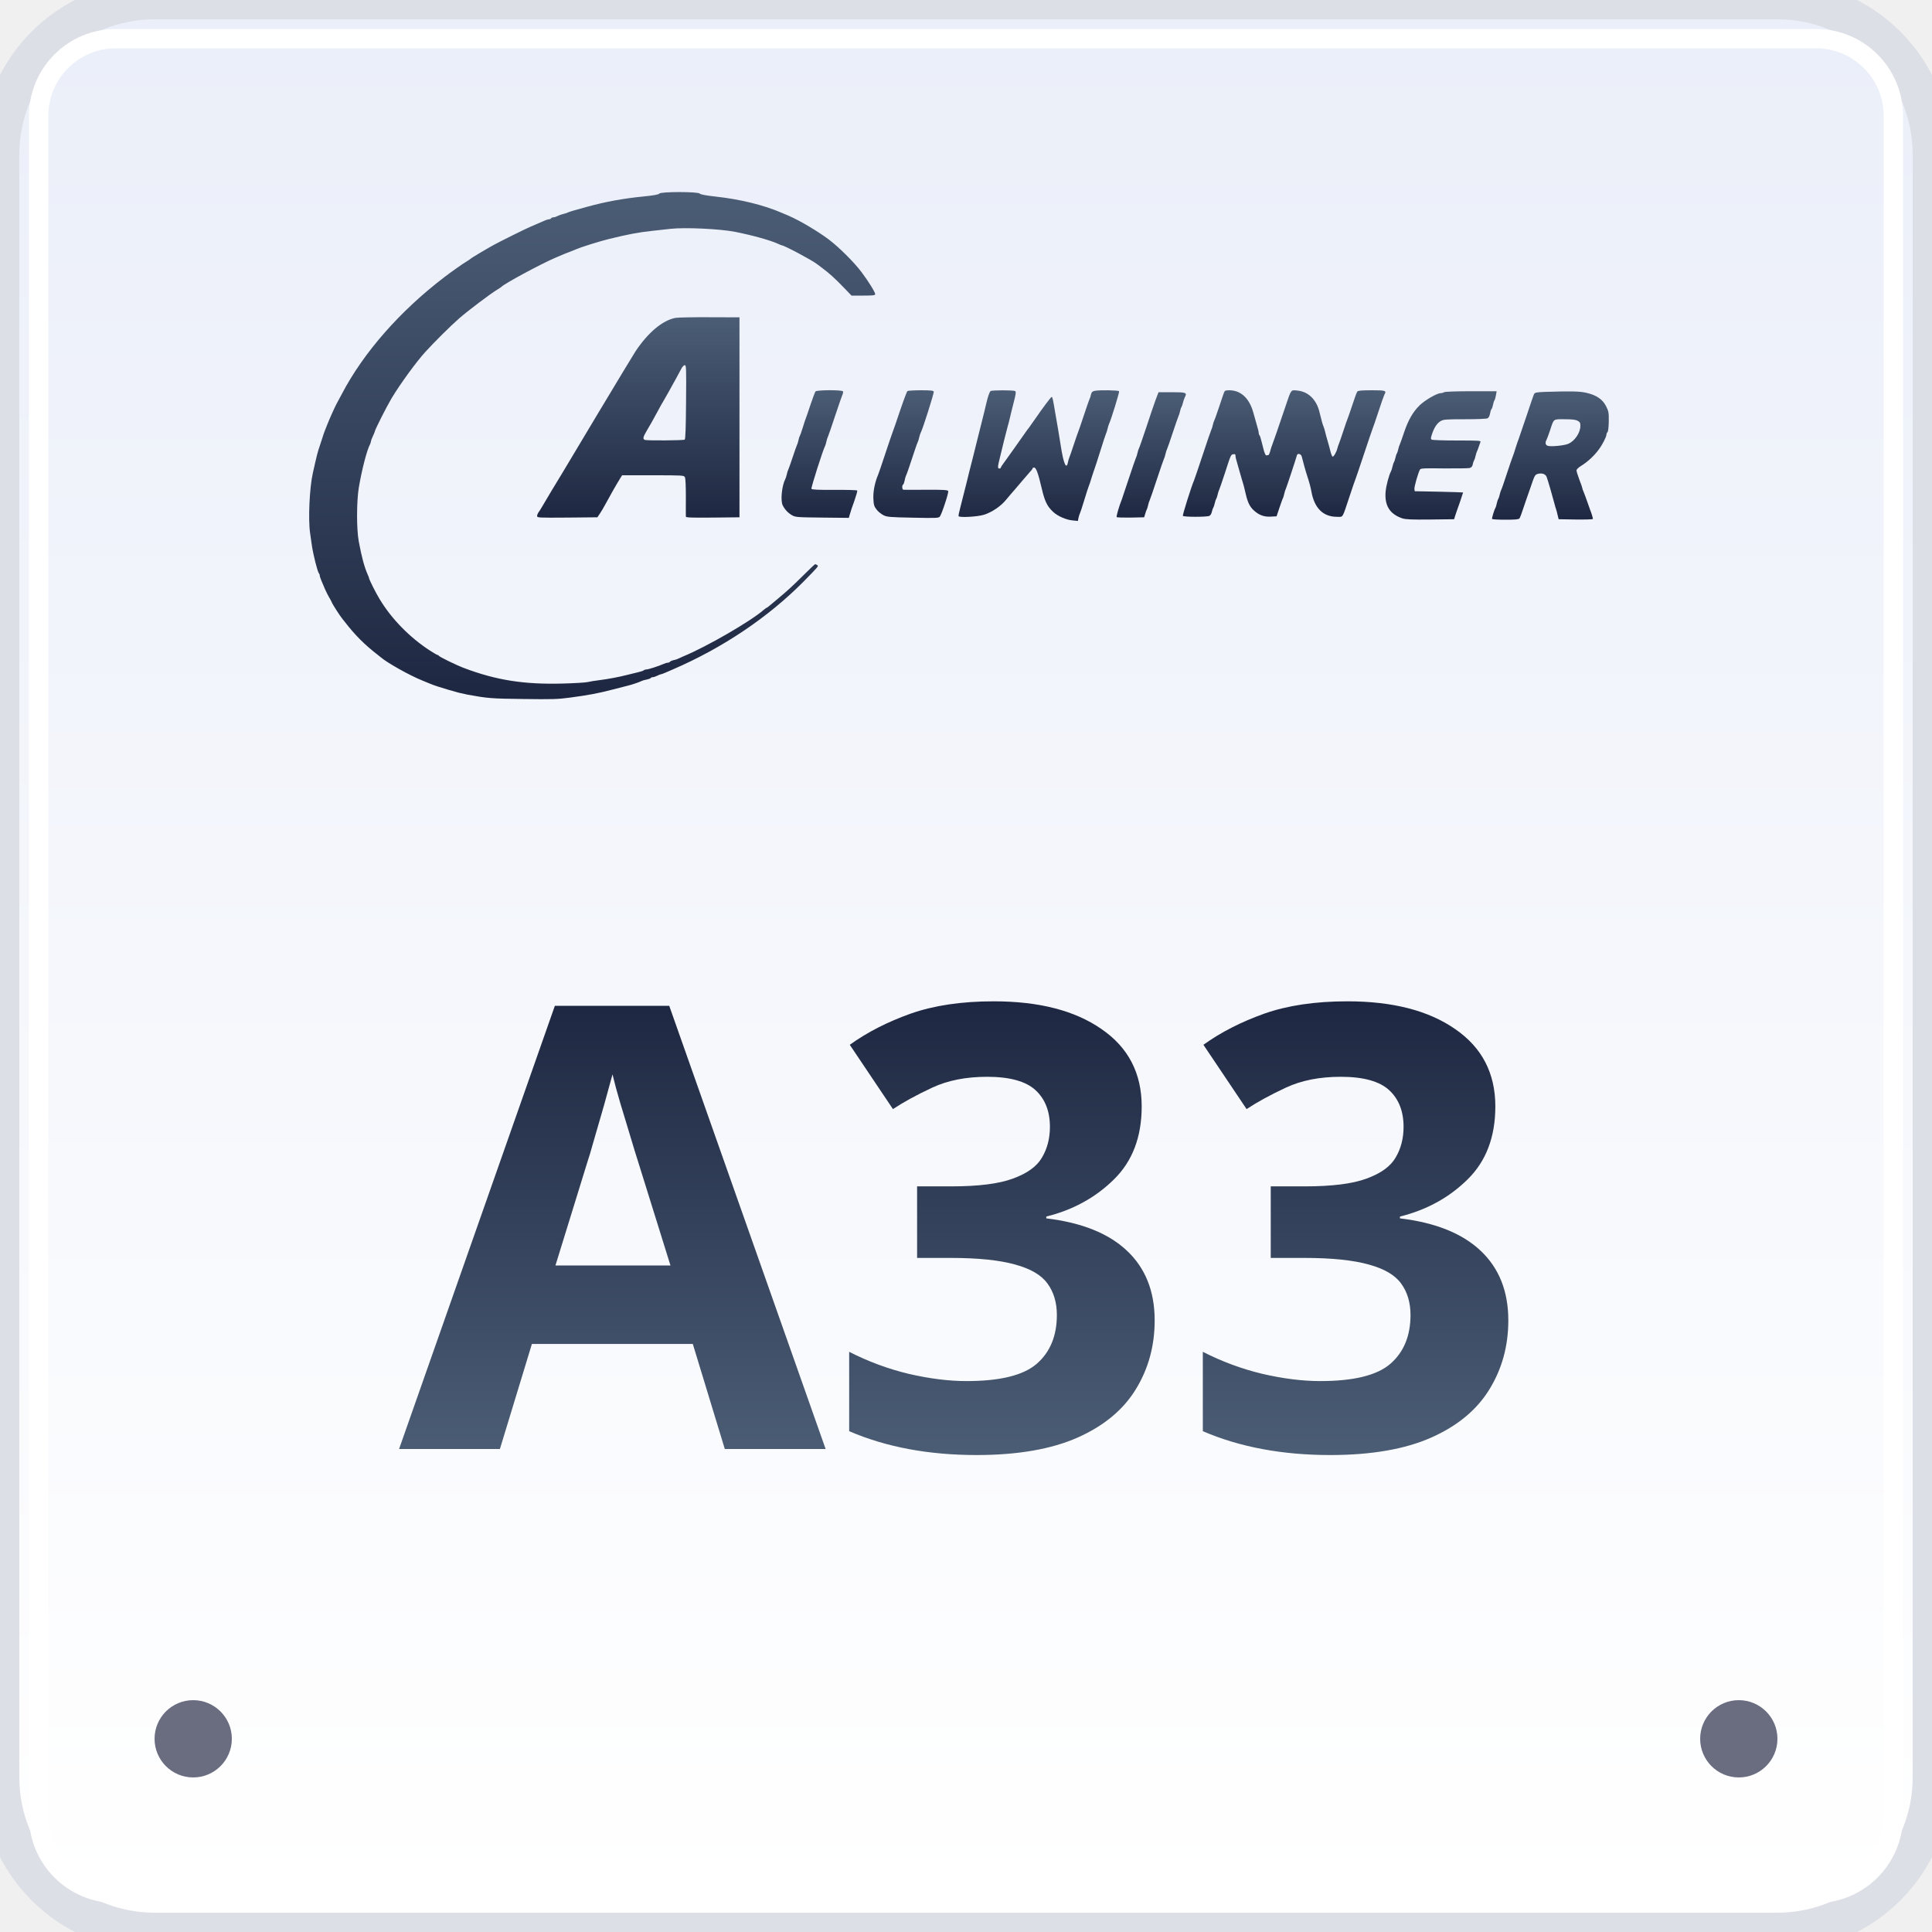
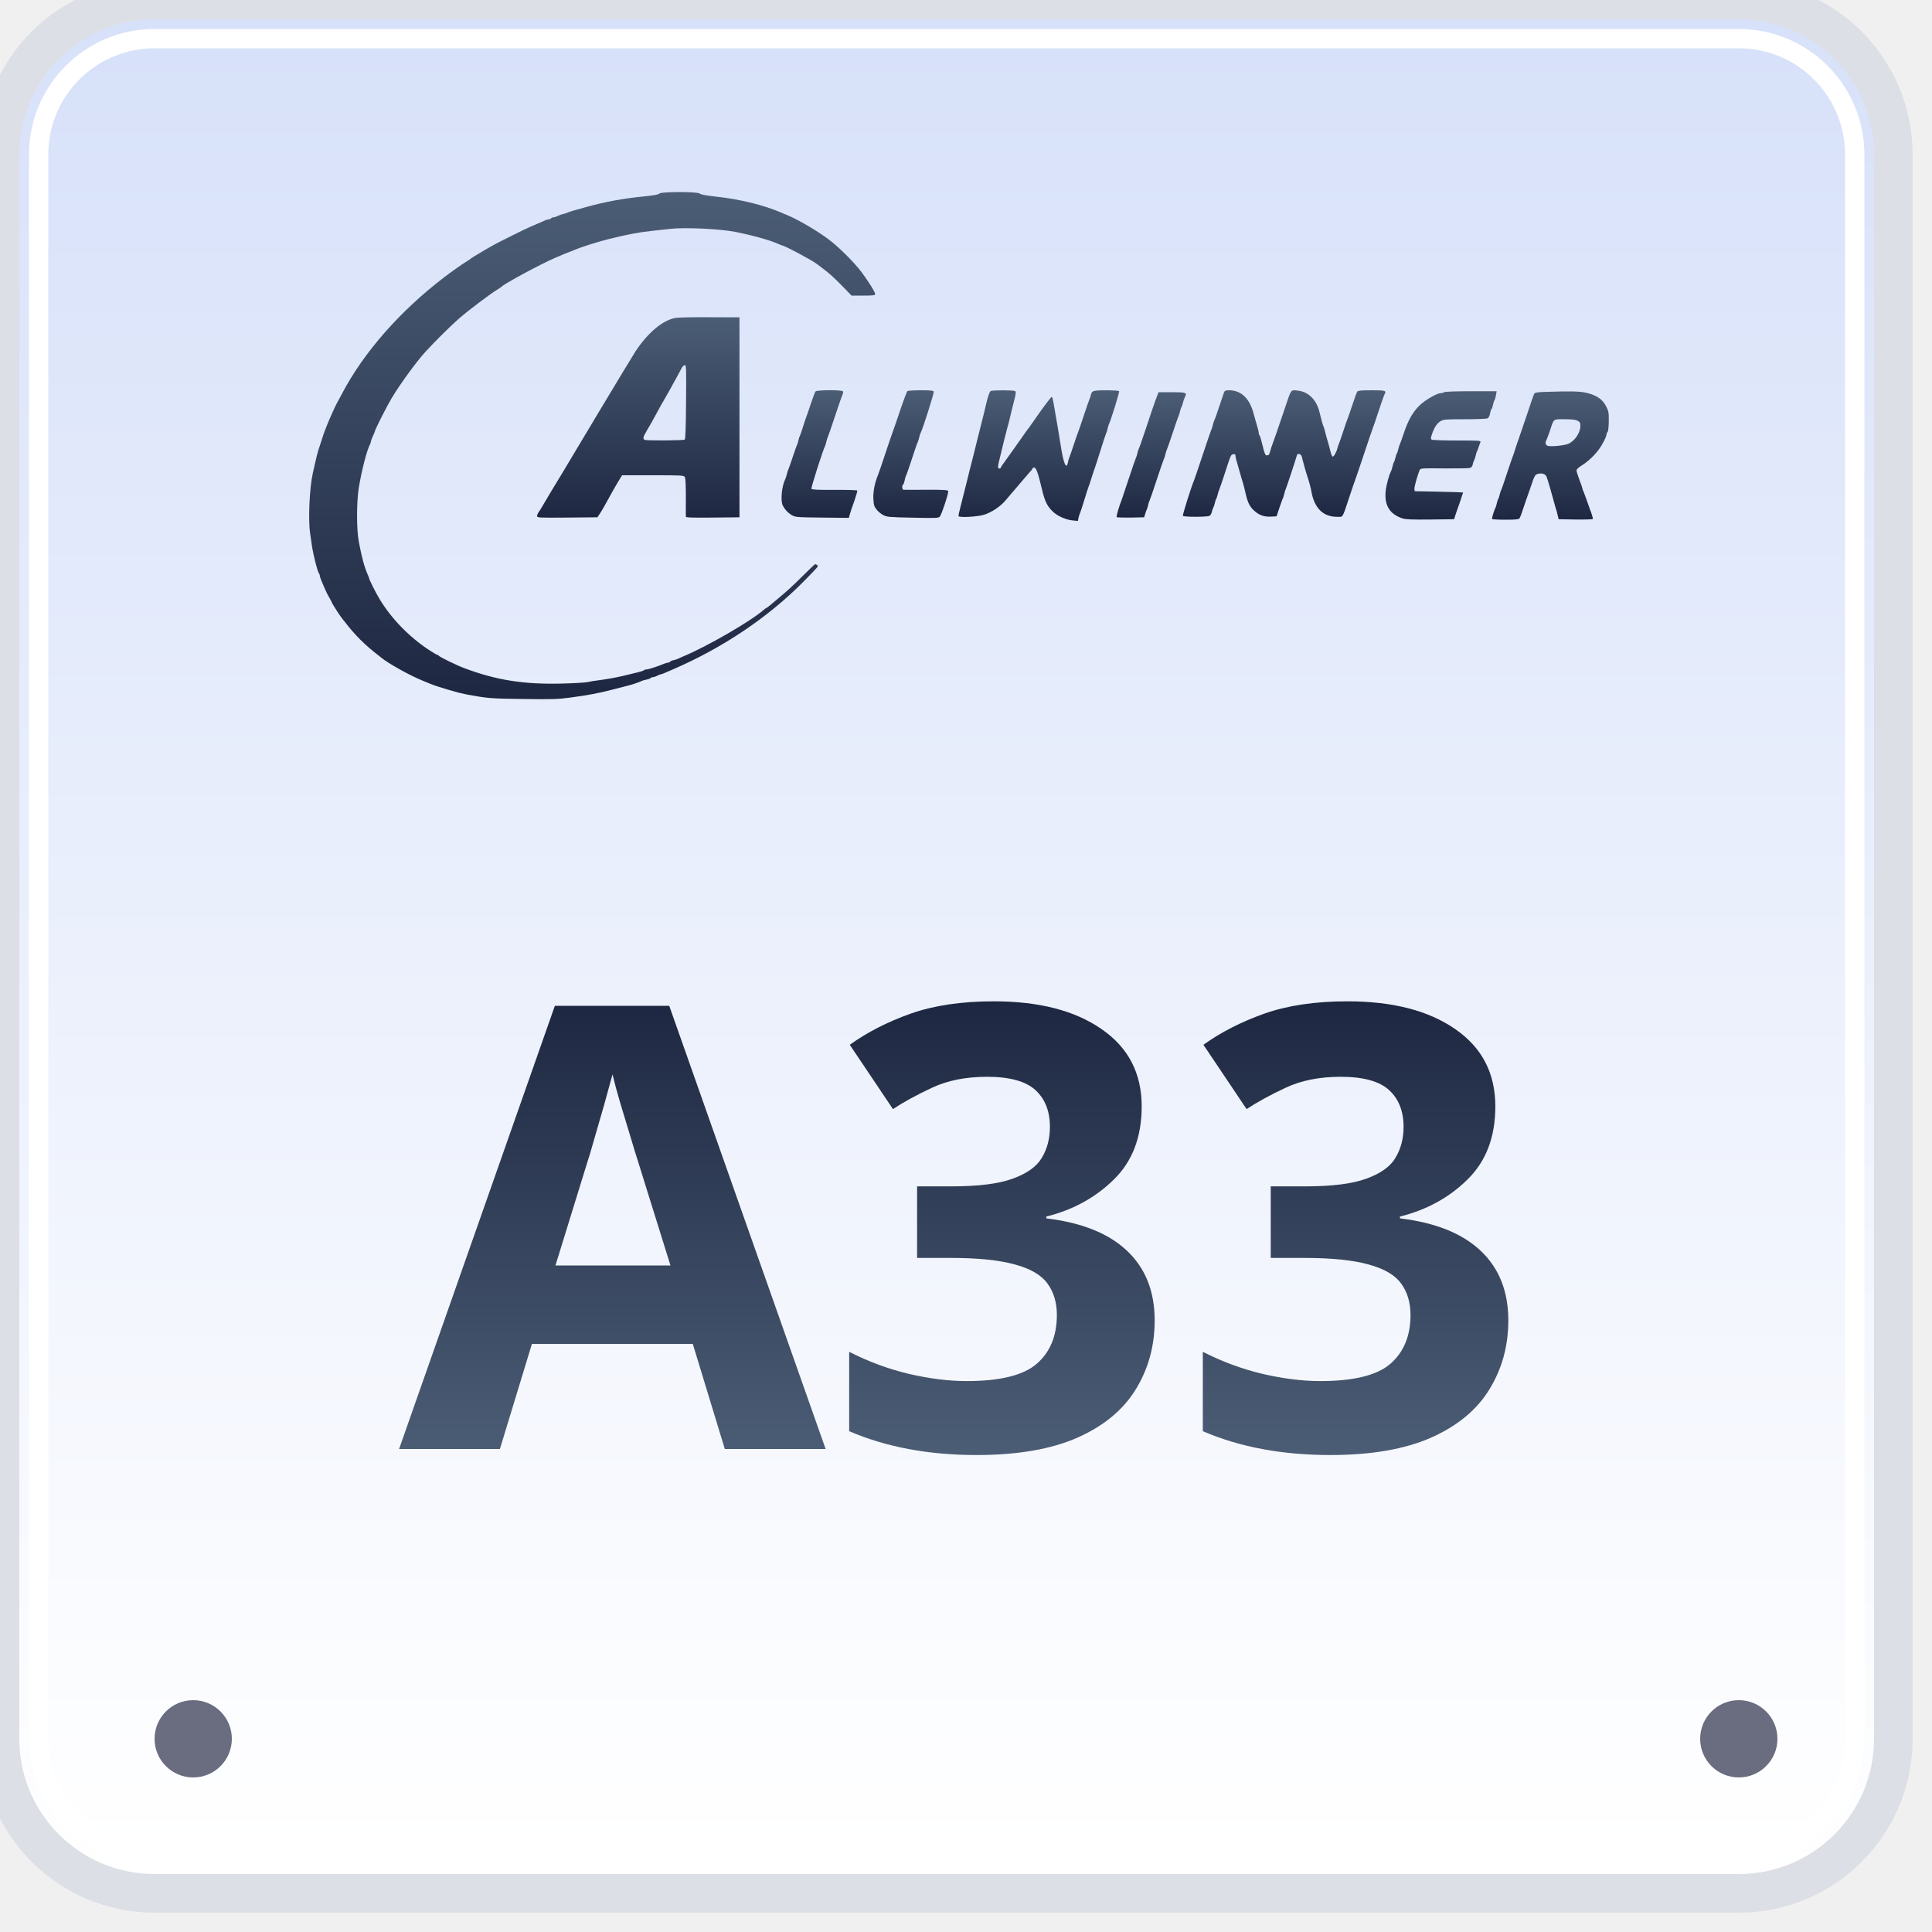
<svg xmlns="http://www.w3.org/2000/svg" width="100" height="100">
  <defs>
    <linearGradient id="soc_bg" x1="0%" y1="0%" x2="0%" y2="100%">
-       <stop offset="0%" style="stop-color:#ebeff9;stop-opacity:1" />
+       <stop offset="0%" style="stop-color:#d7e1f9;stop-opacity:1" />
      <stop offset="100%" style="stop-color:#ffffff;stop-opacity:1" />
    </linearGradient>
    <linearGradient id="soc_name" x1="0%" y1="0%" x2="0%" y2="100%">
      <stop offset="0%" style="stop-color:#1e2741;stop-opacity:1" />
      <stop offset="100%" style="stop-color:#4b5d75;stop-opacity:1" />
    </linearGradient>
  </defs>
-   <rect width="100" height="100" fill="url(#soc_bg)" rx="8" stroke="#dddfe6" stroke-width="2" />
-   <rect x="2" y="2" width="96" height="96" fill="url(#soc_bg)" rx="4" stroke="#ffffff" stroke-width="1" />
+   <rect width="98" height="98" fill="url(#soc_bg)" rx="8" stroke="#dddfe6" stroke-width="2" />
+   <rect x="2" y="2" width="94" height="94" fill="url(#soc_bg)" rx="6" stroke="#ffffff" stroke-width="1" />
  <g transform="translate(16,80) scale(0.005,-0.005)" fill="url(#soc_name)">
    <path d="M3625 13996 c-7 -10 -56 -19 -165 -30 -205 -20 -395 -55 -580 -106 -139 -38 -187 -52 -200 -59 -9 -5 -30 -12 -49 -16 -18 -4 -44 -13 -59 -21 -15 -8 -35 -14 -44 -14 -9 0 -20 -4 -23 -10 -3 -5 -13 -10 -22 -10 -8 0 -29 -6 -46 -14 -28 -13 -66 -29 -152 -66 -42 -17 -313 -152 -371 -184 -79 -43 -238 -138 -244 -146 -3 -3 -23 -17 -45 -30 -36 -21 -159 -108 -225 -159 -457 -348 -836 -779 -1061 -1209 -27 -50 -53 -100 -59 -110 -15 -28 -76 -164 -90 -202 -7 -19 -19 -48 -26 -65 -7 -16 -22 -61 -34 -100 -12 -38 -28 -88 -36 -110 -7 -22 -20 -74 -29 -115 -9 -41 -21 -93 -26 -115 -35 -152 -50 -481 -29 -622 6 -38 14 -97 19 -133 14 -94 58 -269 72 -284 5 -6 9 -16 9 -24 0 -7 8 -32 18 -55 10 -23 27 -62 37 -87 11 -25 29 -61 40 -80 12 -19 25 -44 29 -54 6 -19 90 -149 111 -173 5 -7 15 -18 20 -25 111 -144 209 -242 353 -353 7 -5 18 -15 25 -20 66 -57 298 -187 427 -239 36 -15 74 -31 85 -35 33 -14 105 -38 185 -61 41 -11 91 -25 110 -31 19 -5 60 -14 90 -20 210 -38 243 -41 575 -45 302 -4 357 -3 490 15 199 27 286 44 430 81 66 17 138 36 160 41 46 11 123 37 146 49 9 5 33 12 53 15 20 4 39 11 42 16 3 5 13 9 22 9 9 0 30 7 46 15 15 8 33 15 38 15 5 0 30 9 56 21 26 11 56 24 67 29 519 224 989 541 1355 911 154 157 156 159 140 169 -8 5 -18 10 -21 10 -4 0 -60 -53 -125 -118 -118 -117 -166 -160 -258 -237 -26 -22 -62 -52 -80 -67 -17 -15 -34 -28 -37 -28 -3 0 -19 -11 -35 -25 -136 -118 -589 -380 -829 -479 -22 -10 -47 -21 -55 -25 -9 -5 -30 -12 -48 -15 -17 -4 -34 -12 -37 -17 -4 -5 -13 -9 -22 -9 -8 0 -29 -6 -46 -14 -50 -22 -155 -56 -175 -56 -10 0 -22 -4 -28 -9 -5 -5 -31 -14 -59 -20 -27 -7 -77 -19 -110 -27 -85 -22 -197 -43 -290 -55 -44 -5 -99 -14 -123 -20 -24 -5 -139 -12 -255 -15 -400 -11 -688 34 -1022 160 -80 30 -258 117 -263 128 -2 5 -8 8 -13 8 -4 0 -40 20 -78 45 -211 137 -399 329 -523 536 -41 68 -108 202 -108 216 0 3 -6 19 -14 36 -36 83 -61 177 -92 342 -24 125 -23 413 0 555 31 185 83 388 117 452 5 10 9 23 9 30 1 7 9 31 20 53 11 22 19 44 20 48 0 17 126 265 176 348 88 146 256 377 349 478 87 96 264 272 347 344 90 79 323 255 393 297 22 13 42 27 45 30 24 30 408 237 555 300 28 12 59 25 70 30 11 5 45 19 75 30 30 11 64 25 75 30 50 22 238 81 335 105 203 50 310 70 450 85 52 6 138 15 190 21 150 17 513 0 670 -31 185 -37 367 -88 447 -125 17 -8 34 -15 37 -15 24 0 315 -155 361 -192 6 -5 33 -25 60 -45 70 -52 127 -104 220 -200 l80 -83 123 0 c101 0 122 3 122 15 0 20 -70 133 -143 230 -77 102 -229 253 -335 334 -114 86 -300 196 -412 245 -19 8 -55 23 -80 34 -185 80 -430 140 -690 168 -96 11 -149 21 -156 30 -17 21 -405 21 -419 0z" />
    <path d="M3791 12709 c-133 -26 -282 -151 -411 -344 -18 -27 -192 -315 -387 -640 -194 -324 -357 -597 -362 -605 -32 -50 -216 -358 -225 -375 -6 -11 -19 -31 -28 -44 -10 -13 -18 -32 -18 -42 0 -19 12 -19 312 -17 l312 3 27 40 c15 22 40 65 56 95 39 73 120 216 150 263 l23 37 320 0 c309 0 320 -1 330 -20 7 -12 10 -92 10 -208 0 -103 -1 -193 0 -200 0 -10 59 -12 278 -10 l277 3 0 1035 0 1035 -310 1 c-170 1 -330 -2 -354 -7z m111 -871 c-2 -263 -6 -384 -14 -389 -14 -9 -390 -11 -412 -3 -24 9 -20 30 18 93 36 60 67 116 124 221 19 36 38 70 42 75 4 6 31 53 60 105 29 52 67 120 83 150 17 30 39 72 50 93 10 20 26 37 36 37 15 0 16 -33 13 -382z" />
    <path d="M5242 11948 c-5 -7 -29 -69 -52 -138 -23 -69 -45 -134 -50 -145 -4 -11 -19 -54 -31 -95 -13 -41 -26 -79 -30 -85 -4 -5 -10 -26 -14 -45 -4 -19 -11 -41 -16 -50 -4 -8 -24 -64 -44 -125 -20 -60 -40 -117 -44 -125 -5 -9 -12 -31 -16 -50 -4 -19 -11 -41 -16 -50 -36 -70 -51 -224 -26 -272 22 -43 53 -76 93 -100 38 -22 47 -23 315 -26 l276 -3 11 38 c5 21 26 83 46 137 19 54 33 103 30 108 -3 5 -109 8 -236 7 -170 -1 -233 2 -238 11 -6 10 122 412 142 445 3 6 9 26 13 45 4 19 11 41 16 50 4 8 38 105 74 215 37 110 71 210 77 222 6 11 7 26 4 32 -10 16 -270 15 -284 -1z" />
    <path d="M6194 11952 c-6 -4 -41 -97 -78 -207 -37 -110 -71 -209 -76 -220 -5 -11 -38 -110 -75 -220 -36 -110 -70 -209 -75 -220 -33 -76 -52 -171 -49 -244 3 -67 8 -83 32 -114 15 -21 47 -47 70 -59 39 -20 60 -22 307 -27 233 -5 266 -4 278 10 20 23 94 248 88 265 -5 12 -43 15 -228 14 -123 0 -229 -1 -235 0 -15 0 -18 46 -4 54 5 3 12 22 16 42 3 20 10 44 15 53 6 9 32 86 60 171 28 85 54 162 59 170 5 9 12 31 16 50 4 19 11 41 16 50 21 38 140 413 135 426 -4 11 -31 14 -133 14 -70 0 -133 -4 -139 -8z" />
    <path d="M7055 11952 c-11 -7 -28 -55 -46 -132 -10 -44 -23 -98 -53 -217 -8 -32 -22 -87 -31 -123 -9 -36 -23 -92 -31 -125 -8 -33 -22 -87 -30 -120 -8 -33 -22 -86 -30 -117 -7 -32 -21 -84 -28 -115 -8 -32 -22 -85 -30 -118 -8 -33 -24 -96 -35 -139 -12 -44 -20 -84 -18 -89 5 -17 194 -7 262 14 81 25 172 86 227 152 24 29 47 57 53 63 16 18 56 64 115 134 30 35 67 78 82 95 16 16 28 33 28 38 0 4 7 7 15 7 21 0 42 -58 80 -220 31 -132 56 -182 117 -239 47 -44 134 -82 199 -88 l57 -6 7 34 c4 18 11 40 16 49 4 8 24 69 44 135 20 66 40 129 45 140 5 11 19 52 30 90 12 39 26 79 30 90 5 11 31 94 60 185 28 91 55 172 59 180 5 9 12 31 16 50 4 19 11 41 15 50 20 39 110 331 105 340 -7 11 -204 14 -253 4 -24 -5 -32 -13 -38 -37 -3 -17 -10 -38 -15 -47 -4 -8 -31 -85 -59 -170 -28 -85 -55 -164 -60 -175 -5 -11 -25 -69 -45 -130 -20 -60 -40 -119 -45 -130 -5 -11 -12 -35 -15 -52 -16 -81 -46 -10 -74 172 -5 33 -17 103 -25 155 -9 52 -23 136 -32 185 -24 144 -29 166 -37 166 -8 0 -94 -115 -177 -236 -25 -36 -52 -74 -60 -85 -8 -10 -21 -26 -28 -37 -7 -10 -35 -49 -62 -88 -27 -38 -55 -78 -62 -88 -25 -36 -108 -152 -123 -172 -8 -10 -15 -23 -15 -27 0 -4 -7 -8 -16 -8 -18 0 -17 19 10 125 8 33 26 107 40 165 15 58 31 121 36 140 6 19 15 55 21 80 10 44 22 93 54 219 12 52 13 66 3 73 -16 10 -239 10 -253 0z" />
    <path d="M9471 11937 c-5 -12 -27 -78 -50 -147 -23 -69 -45 -132 -50 -140 -5 -9 -12 -31 -16 -50 -4 -19 -11 -41 -16 -50 -4 -8 -45 -125 -89 -260 -45 -135 -85 -254 -90 -265 -27 -60 -120 -357 -115 -365 8 -13 251 -13 275 0 10 5 22 24 25 42 4 18 11 38 15 43 4 6 11 26 15 45 4 19 11 40 15 45 4 6 11 26 15 45 4 19 11 41 16 50 4 8 31 87 60 175 62 193 61 189 88 193 16 3 21 -2 21 -17 0 -11 6 -40 14 -63 7 -24 23 -79 35 -123 13 -44 26 -91 31 -105 4 -14 16 -59 25 -100 21 -92 43 -136 86 -175 53 -48 106 -67 174 -63 l60 3 30 90 c17 50 33 95 37 100 3 6 9 26 13 45 4 19 11 41 16 50 6 12 97 285 115 348 7 24 43 13 50 -15 7 -32 41 -155 54 -193 22 -66 39 -129 45 -165 30 -174 121 -265 265 -265 67 0 52 -24 130 210 28 85 55 164 60 175 5 11 45 130 90 265 45 135 85 254 90 265 5 11 32 90 60 175 28 85 55 163 60 172 25 45 18 48 -129 48 -103 0 -141 -3 -150 -13 -6 -7 -29 -69 -51 -138 -23 -68 -45 -133 -50 -144 -5 -11 -25 -69 -45 -130 -20 -60 -40 -119 -45 -130 -5 -11 -12 -31 -15 -45 -10 -41 -39 -90 -50 -87 -5 2 -15 26 -22 53 -6 27 -19 74 -28 104 -9 30 -21 73 -26 95 -5 22 -13 49 -18 60 -9 19 -20 61 -42 150 -31 129 -117 212 -229 222 -69 7 -62 17 -124 -168 -70 -209 -127 -372 -136 -394 -5 -11 -14 -39 -20 -62 -6 -24 -15 -44 -20 -44 -6 -1 -15 -2 -22 -3 -6 -1 -17 23 -25 52 -7 28 -19 74 -26 101 -6 27 -15 53 -20 57 -4 4 -7 15 -7 24 0 9 -9 48 -21 86 -11 38 -27 94 -35 124 -41 148 -129 229 -247 230 -40 0 -49 -3 -56 -23z" />
    <path d="M11750 11940 c-8 -5 -25 -10 -36 -10 -39 0 -164 -73 -217 -125 -70 -68 -118 -151 -162 -281 -20 -60 -40 -116 -44 -124 -5 -9 -12 -31 -16 -50 -4 -19 -11 -39 -15 -45 -4 -5 -11 -26 -15 -45 -4 -19 -11 -39 -15 -45 -4 -5 -11 -26 -15 -45 -4 -19 -11 -41 -16 -50 -21 -39 -49 -146 -55 -207 -13 -146 42 -235 173 -279 33 -11 96 -14 289 -12 l247 3 9 30 c5 17 12 37 15 45 13 34 70 200 69 202 -1 1 -113 5 -251 8 l-250 5 -3 23 c-3 22 40 173 58 202 7 12 47 14 247 11 132 -1 251 1 265 4 20 5 29 15 34 38 3 18 10 37 14 42 4 6 11 26 15 45 4 19 11 41 16 50 4 8 12 29 17 45 6 17 13 38 17 48 7 16 -9 17 -241 17 -137 0 -255 4 -263 9 -11 7 -11 16 3 57 23 69 51 111 88 134 30 18 51 20 251 20 124 0 226 4 237 10 11 6 21 26 25 50 4 22 10 42 15 45 4 3 11 22 15 42 4 21 11 43 15 48 5 6 12 30 16 53 l7 42 -264 0 c-153 0 -270 -4 -279 -10z" />
    <path d="M12788 11943 c-80 -3 -99 -7 -107 -21 -5 -9 -41 -114 -80 -232 -40 -118 -76 -224 -80 -235 -5 -11 -19 -51 -31 -90 -11 -38 -25 -79 -30 -90 -5 -11 -32 -90 -60 -175 -28 -85 -54 -162 -59 -170 -5 -9 -12 -31 -16 -50 -4 -19 -11 -39 -15 -45 -4 -5 -11 -26 -15 -45 -4 -19 -10 -39 -13 -45 -14 -22 -40 -110 -36 -117 3 -5 65 -8 138 -8 99 0 136 3 145 13 6 8 22 49 36 93 15 43 29 86 32 94 3 8 25 71 49 140 39 116 44 126 72 134 44 12 81 0 93 -32 11 -27 61 -200 81 -277 5 -22 13 -47 16 -55 3 -8 11 -35 16 -60 l11 -45 178 -3 c97 -1 177 1 177 6 0 10 -17 67 -30 97 -4 11 -18 49 -30 85 -12 36 -29 79 -36 97 -8 17 -14 35 -14 40 0 5 -13 44 -30 86 -16 43 -30 87 -30 97 0 11 19 30 50 49 65 40 133 103 180 167 39 52 80 133 80 156 0 8 5 19 11 25 7 7 12 52 13 111 1 90 -1 103 -28 157 -36 71 -99 114 -201 138 -69 17 -162 19 -437 10z m342 -298 c25 -13 30 -22 30 -53 0 -72 -59 -159 -127 -187 -40 -17 -171 -30 -207 -21 -28 7 -34 32 -16 64 5 9 21 53 36 97 41 124 29 115 150 115 75 0 114 -4 134 -15z" />
    <path d="M8762 11858 c-17 -46 -60 -173 -96 -283 -37 -110 -70 -207 -75 -215 -5 -9 -12 -31 -16 -50 -4 -19 -11 -41 -16 -50 -4 -8 -38 -105 -74 -215 -37 -110 -69 -207 -72 -215 -28 -69 -59 -176 -53 -183 3 -4 69 -6 145 -5 l139 3 11 35 c5 19 13 40 16 45 4 6 10 26 14 45 4 19 11 41 16 50 4 8 38 105 74 215 36 110 70 207 74 215 5 9 12 31 16 50 4 19 11 41 16 50 4 8 31 85 59 170 28 85 55 162 59 170 5 9 12 31 16 50 4 19 11 40 15 45 4 6 11 25 15 43 4 18 13 45 20 59 26 49 15 53 -135 53 l-137 0 -31 -82z" />
  </g>
  <text x="50" y="75" fill="url(#soc_name)" text-anchor="middle">
    <tspan style="font: 600 32px sans-serif">A33</tspan>
  </text>
  <circle cx="10" cy="90" r="2" fill="#6a6c7f" />
  <circle cx="90" cy="90" r="2" fill="#6a6c7f" />
</svg>
